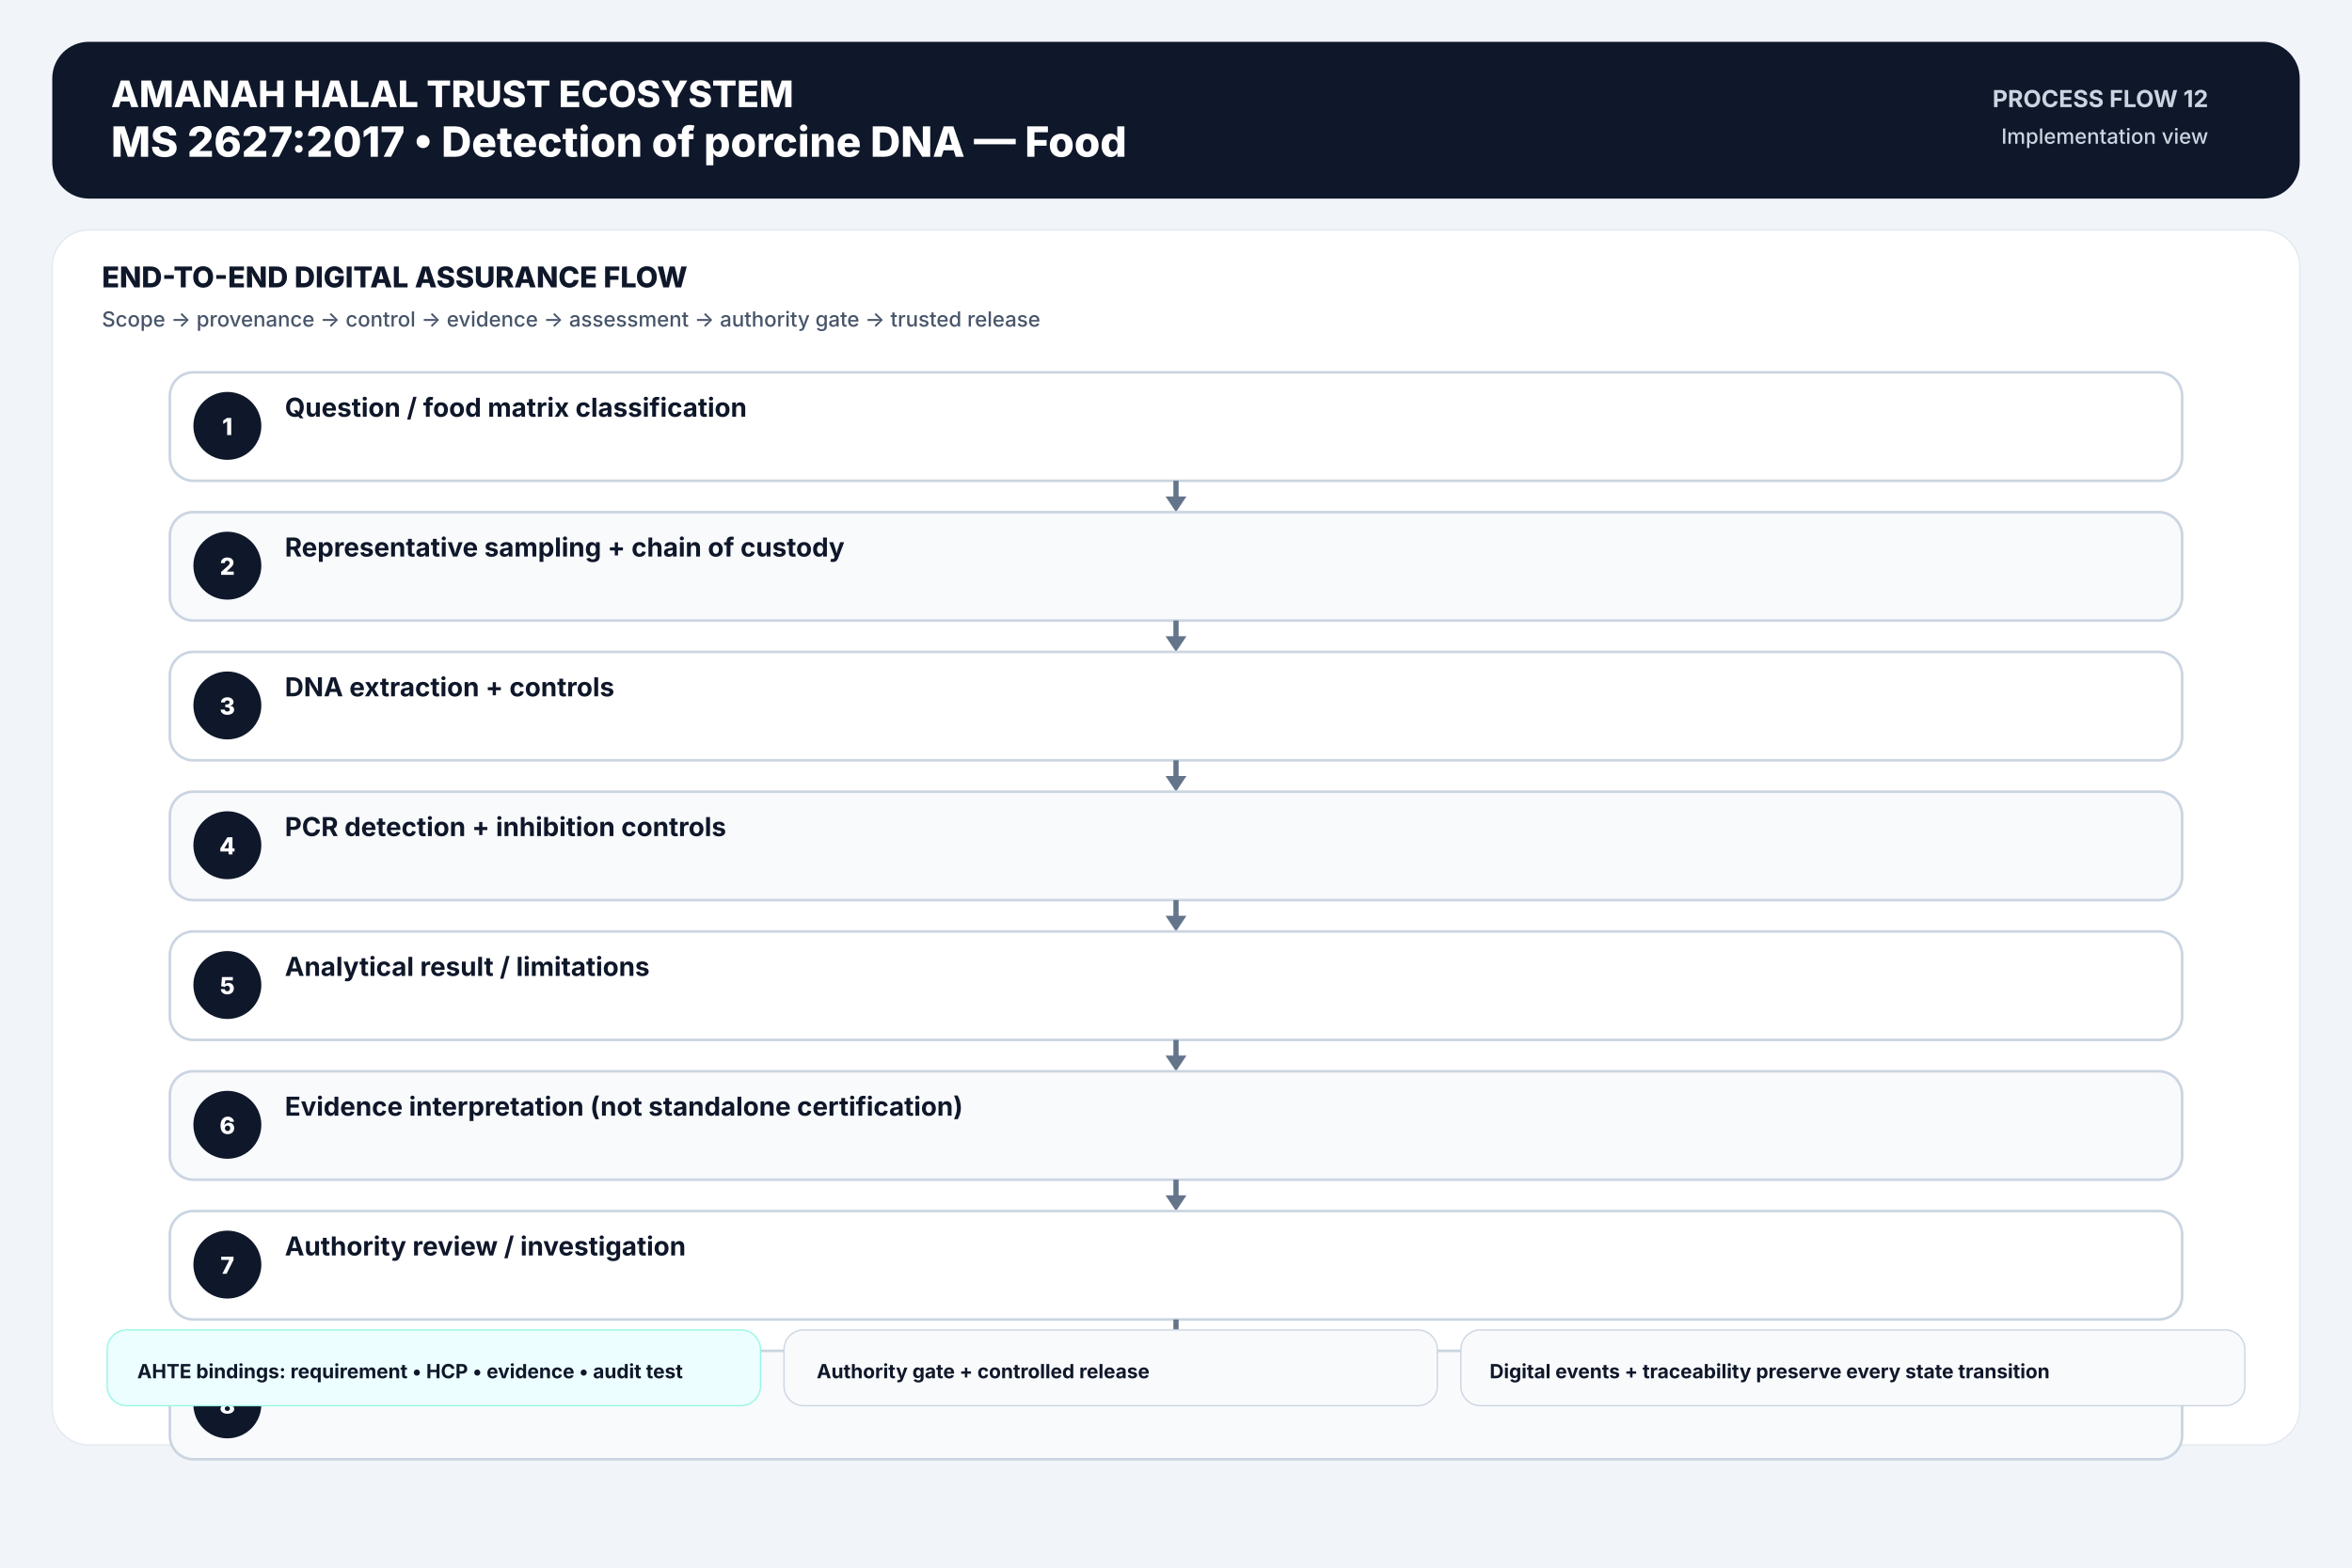
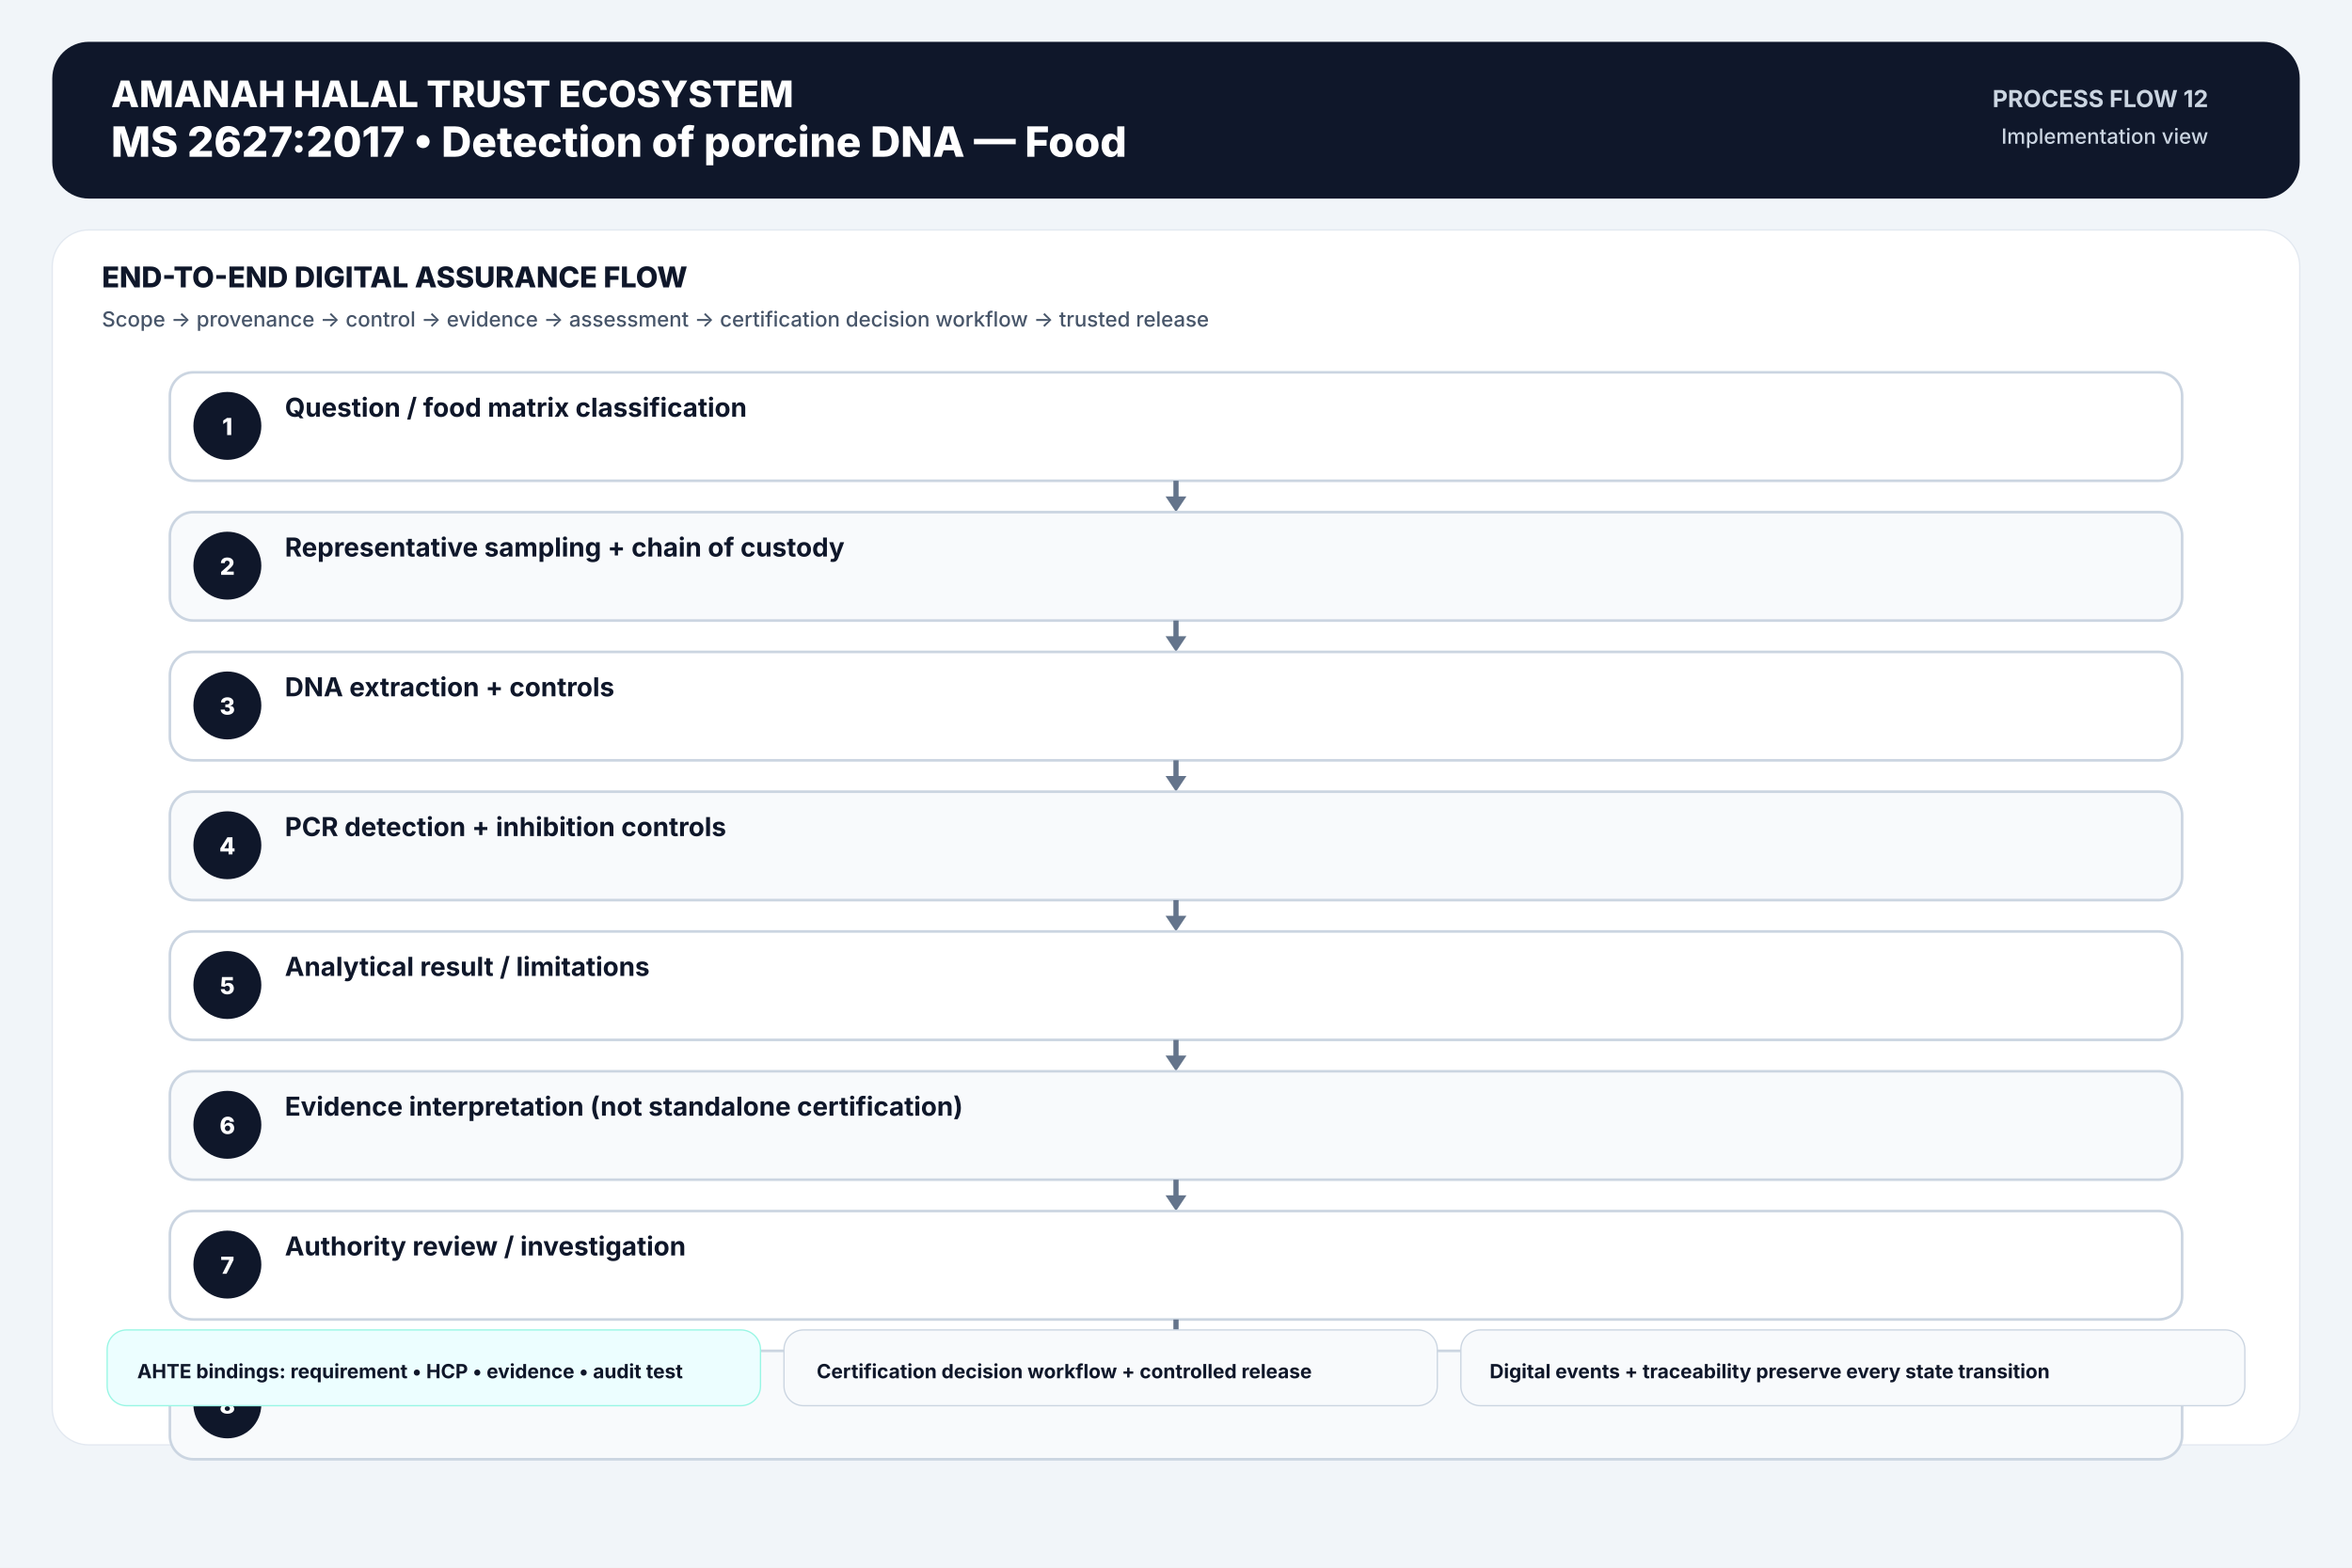
<svg xmlns="http://www.w3.org/2000/svg" width="1800" height="1200" viewBox="0 0 1800 1200">
  <rect width="1800" height="1200" fill="#f1f5f9" />
  <rect x="40" y="32" width="1720" height="120" rx="28" fill="#0f172a" />
  <text x="85" y="82" font-family="Inter,Arial,sans-serif" font-size="28" font-weight="800" text-anchor="start" fill="#ffffff">AMANAH HALAL TRUST ECOSYSTEM</text>
  <text x="85" y="120" font-family="Inter,Arial,sans-serif" font-size="32" font-weight="800" text-anchor="start" fill="#ffffff">MS 2627:2017  •  Detection of porcine DNA — Food</text>
  <text x="1690" y="82" font-family="Inter,Arial,sans-serif" font-size="18" font-weight="700" text-anchor="end" fill="#cbd5e1">PROCESS FLOW 12</text>
  <text x="1690" y="110" font-family="Inter,Arial,sans-serif" font-size="16" font-weight="500" text-anchor="end" fill="#cbd5e1">Implementation view</text>
  <rect x="40" y="176" width="1720" height="930" rx="28" fill="#ffffff" stroke="#e2e8f0" />
  <text x="78" y="220" font-family="Inter,Arial,sans-serif" font-size="22" font-weight="800" text-anchor="start" fill="#0f172a">END-TO-END DIGITAL ASSURANCE FLOW</text>
-   <text x="78" y="250" font-family="Inter,Arial,sans-serif" font-size="16" font-weight="500" text-anchor="start" fill="#475569">Scope → provenance → control → evidence → assessment → authority gate → trusted release</text>
+   <text x="78" y="250" font-family="Inter,Arial,sans-serif" font-size="16" font-weight="500" text-anchor="start" fill="#475569">Scope → provenance → control → evidence → assessment → certification decision workflow → trusted release</text>
  <rect x="130" y="285" width="1540" height="83" rx="18" fill="#ffffff" stroke="#cbd5e1" stroke-width="2" />
  <circle cx="174" cy="326" r="26" fill="#0f172a" />
  <text x="174" y="333" font-family="Inter,Arial,sans-serif" font-size="18" font-weight="800" text-anchor="middle" fill="#ffffff">1</text>
  <text x="218" y="319" font-family="Inter,Arial,sans-serif" font-size="20" font-weight="650" text-anchor="start" fill="#0f172a">Question / food matrix classification</text>
  <line x1="900.0" y1="368" x2="900.0" y2="385" stroke="#64748b" stroke-width="4" />
  <polygon points="892.0,380 908.0,380 900.0,392" fill="#64748b" />
  <rect x="130" y="392" width="1540" height="83" rx="18" fill="#f8fafc" stroke="#cbd5e1" stroke-width="2" />
  <circle cx="174" cy="433" r="26" fill="#0f172a" />
  <text x="174" y="440" font-family="Inter,Arial,sans-serif" font-size="18" font-weight="800" text-anchor="middle" fill="#ffffff">2</text>
  <text x="218" y="426" font-family="Inter,Arial,sans-serif" font-size="20" font-weight="650" text-anchor="start" fill="#0f172a">Representative sampling + chain of custody</text>
  <line x1="900.0" y1="475" x2="900.0" y2="492" stroke="#64748b" stroke-width="4" />
  <polygon points="892.0,487 908.0,487 900.0,499" fill="#64748b" />
  <rect x="130" y="499" width="1540" height="83" rx="18" fill="#ffffff" stroke="#cbd5e1" stroke-width="2" />
  <circle cx="174" cy="540" r="26" fill="#0f172a" />
  <text x="174" y="547" font-family="Inter,Arial,sans-serif" font-size="18" font-weight="800" text-anchor="middle" fill="#ffffff">3</text>
  <text x="218" y="533" font-family="Inter,Arial,sans-serif" font-size="20" font-weight="650" text-anchor="start" fill="#0f172a">DNA extraction + controls</text>
  <line x1="900.0" y1="582" x2="900.0" y2="599" stroke="#64748b" stroke-width="4" />
  <polygon points="892.0,594 908.0,594 900.0,606" fill="#64748b" />
  <rect x="130" y="606" width="1540" height="83" rx="18" fill="#f8fafc" stroke="#cbd5e1" stroke-width="2" />
  <circle cx="174" cy="647" r="26" fill="#0f172a" />
  <text x="174" y="654" font-family="Inter,Arial,sans-serif" font-size="18" font-weight="800" text-anchor="middle" fill="#ffffff">4</text>
  <text x="218" y="640" font-family="Inter,Arial,sans-serif" font-size="20" font-weight="650" text-anchor="start" fill="#0f172a">PCR detection + inhibition controls</text>
  <line x1="900.0" y1="689" x2="900.0" y2="706" stroke="#64748b" stroke-width="4" />
  <polygon points="892.0,701 908.0,701 900.0,713" fill="#64748b" />
  <rect x="130" y="713" width="1540" height="83" rx="18" fill="#ffffff" stroke="#cbd5e1" stroke-width="2" />
  <circle cx="174" cy="754" r="26" fill="#0f172a" />
  <text x="174" y="761" font-family="Inter,Arial,sans-serif" font-size="18" font-weight="800" text-anchor="middle" fill="#ffffff">5</text>
  <text x="218" y="747" font-family="Inter,Arial,sans-serif" font-size="20" font-weight="650" text-anchor="start" fill="#0f172a">Analytical result / limitations</text>
  <line x1="900.0" y1="796" x2="900.0" y2="813" stroke="#64748b" stroke-width="4" />
  <polygon points="892.0,808 908.0,808 900.0,820" fill="#64748b" />
  <rect x="130" y="820" width="1540" height="83" rx="18" fill="#f8fafc" stroke="#cbd5e1" stroke-width="2" />
  <circle cx="174" cy="861" r="26" fill="#0f172a" />
  <text x="174" y="868" font-family="Inter,Arial,sans-serif" font-size="18" font-weight="800" text-anchor="middle" fill="#ffffff">6</text>
  <text x="218" y="854" font-family="Inter,Arial,sans-serif" font-size="20" font-weight="650" text-anchor="start" fill="#0f172a">Evidence interpretation (not standalone certification)</text>
  <line x1="900.0" y1="903" x2="900.0" y2="920" stroke="#64748b" stroke-width="4" />
  <polygon points="892.0,915 908.0,915 900.0,927" fill="#64748b" />
  <rect x="130" y="927" width="1540" height="83" rx="18" fill="#ffffff" stroke="#cbd5e1" stroke-width="2" />
  <circle cx="174" cy="968" r="26" fill="#0f172a" />
  <text x="174" y="975" font-family="Inter,Arial,sans-serif" font-size="18" font-weight="800" text-anchor="middle" fill="#ffffff">7</text>
  <text x="218" y="961" font-family="Inter,Arial,sans-serif" font-size="20" font-weight="650" text-anchor="start" fill="#0f172a">Authority review / investigation</text>
  <line x1="900.0" y1="1010" x2="900.0" y2="1027" stroke="#64748b" stroke-width="4" />
  <polygon points="892.0,1022 908.0,1022 900.0,1034" fill="#64748b" />
  <rect x="130" y="1034" width="1540" height="83" rx="18" fill="#f8fafc" stroke="#cbd5e1" stroke-width="2" />
  <circle cx="174" cy="1075" r="26" fill="#0f172a" />
  <text x="174" y="1082" font-family="Inter,Arial,sans-serif" font-size="18" font-weight="800" text-anchor="middle" fill="#ffffff">8</text>
  <text x="218" y="1068" font-family="Inter,Arial,sans-serif" font-size="20" font-weight="650" text-anchor="start" fill="#0f172a">Decision / traceability linkage</text>
  <rect x="82" y="1018" width="500" height="58" rx="15" fill="#ecfeff" stroke="#99f6e4" />
  <text x="105" y="1055" font-family="Inter,Arial,sans-serif" font-size="15" font-weight="650" text-anchor="start" fill="#0f172a">AHTE bindings: requirement • HCP • evidence • audit test</text>
  <rect x="600" y="1018" width="500" height="58" rx="15" fill="#f8fafc" stroke="#cbd5e1" />
-   <text x="625" y="1055" font-family="Inter,Arial,sans-serif" font-size="15" font-weight="650" text-anchor="start" fill="#0f172a">Authority gate + controlled release</text>
+   <text x="625" y="1055" font-family="Inter,Arial,sans-serif" font-size="15" font-weight="650" text-anchor="start" fill="#0f172a">Certification decision workflow + controlled release</text>
  <rect x="1118" y="1018" width="600" height="58" rx="15" fill="#f8fafc" stroke="#cbd5e1" />
  <text x="1140" y="1055" font-family="Inter,Arial,sans-serif" font-size="15" font-weight="650" text-anchor="start" fill="#0f172a">Digital events + traceability preserve every state transition</text>
</svg>
